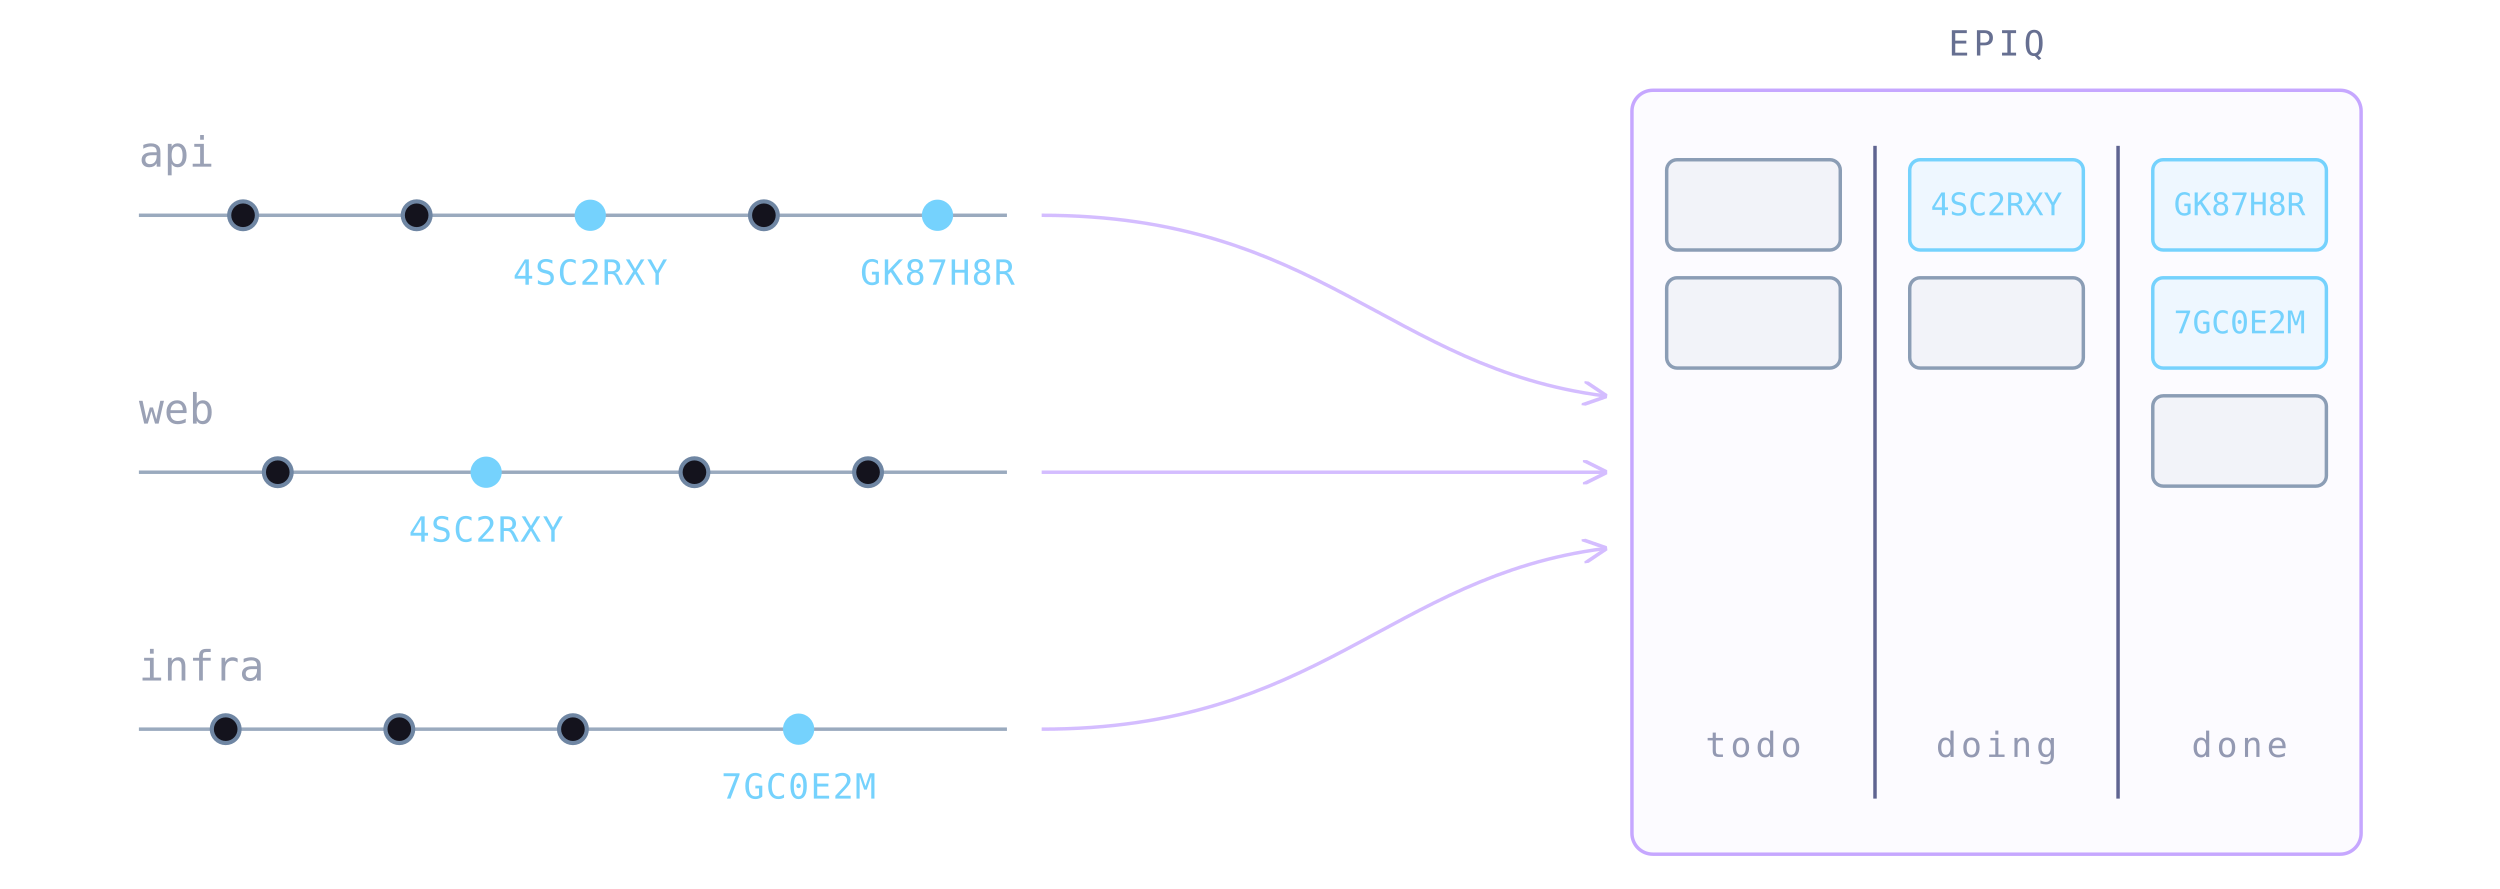
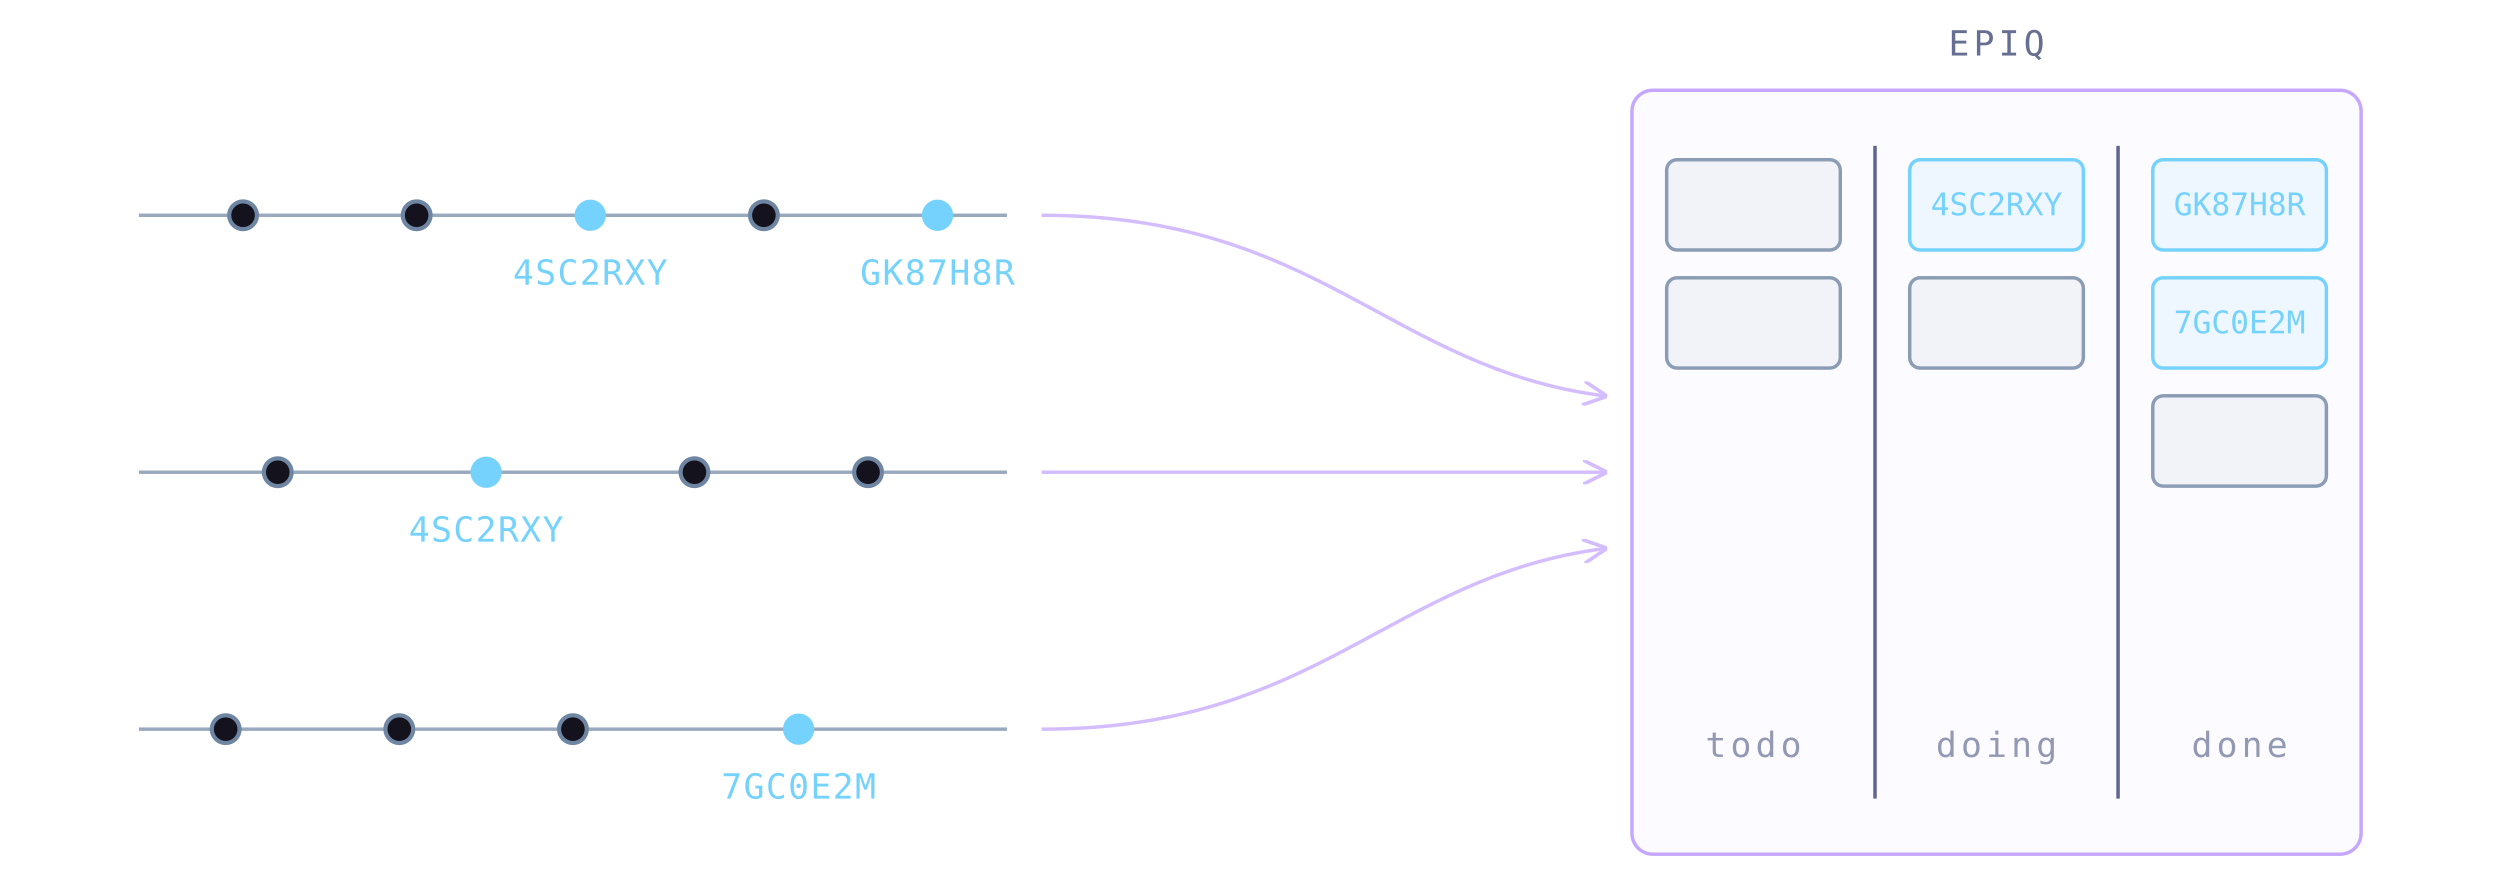
- <svg xmlns="http://www.w3.org/2000/svg" viewBox="0 14 720 256" width="720" height="256" role="img" aria-label="Three repos, api, web and infra, each a line of commits. Arrows run from every repo into one epiq board, where commits from different repos meet on the tickets they reference.">
+ <svg xmlns="http://www.w3.org/2000/svg" viewBox="0 14 720 256" width="720" height="256" role="img" aria-label="Three repos, each a line of commits. Arrows run from every repo into one epiq board, where commits from different repos meet on the tickets they reference.">
  <style>
		.ax    { font: 10px ui-monospace, SFMono-Regular, Menlo, monospace; fill: #666f91; letter-spacing: .12em; }
- 		.lbl   { font: 12px ui-monospace, SFMono-Regular, Menlo, monospace; fill: #9aa1b5; }
		.ref   { font: 10px ui-monospace, SFMono-Regular, Menlo, monospace; fill: #75d2fd; letter-spacing: .04em; }
		.line  { stroke: #6f86a3; stroke-width: 1; opacity: .7; }
		.dot   { fill: #14131d; stroke: #6f86a3; stroke-width: 1.2; }
		.hit   { fill: #75d2fd; stroke: none; }
		.flow  { fill: none; stroke: #c6a7ff; stroke-width: 1; opacity: .75; }
		.board { fill: rgba(198,167,255,.05); stroke: #c6a7ff; stroke-width: 1; }
		.lane  { fill: none; stroke: rgba(78,84,133,.9); stroke-width: 1; }
		.card  { fill: rgba(111,134,163,.08); stroke: #6f86a3; stroke-width: 1; opacity: .8; }
		.cref  { font: 9px ui-monospace, SFMono-Regular, Menlo, monospace; fill: #75d2fd; }
		.lit   { fill: rgba(117,210,253,.10); stroke: #75d2fd; stroke-width: 1; }
	</style>
  <defs>
    <marker id="head" viewBox="0 0 8 8" refX="7" refY="4" markerWidth="7" markerHeight="7" orient="auto">
      <path d="M0 0 L8 4 L0 8" fill="none" stroke="#c6a7ff" stroke-width="1.2" />
    </marker>
  </defs>
-   <text class="lbl" x="40" y="62">api</text>
  <line class="line" x1="40" y1="76" x2="290" y2="76" />
  <circle class="dot" cx="70" cy="76" r="4" />
  <circle class="dot" cx="120" cy="76" r="4" />
  <circle class="hit" cx="170" cy="76" r="4.5" />
  <text class="ref" x="170" y="96" text-anchor="middle">4SC2RXY</text>
  <circle class="dot" cx="220" cy="76" r="4" />
  <circle class="hit" cx="270" cy="76" r="4.5" />
  <text class="ref" x="270" y="96" text-anchor="middle">GK87H8R</text>
-   <text class="lbl" x="40" y="136">web</text>
  <line class="line" x1="40" y1="150" x2="290" y2="150" />
  <circle class="dot" cx="80" cy="150" r="4" />
  <circle class="hit" cx="140" cy="150" r="4.5" />
  <text class="ref" x="140" y="170" text-anchor="middle">4SC2RXY</text>
  <circle class="dot" cx="200" cy="150" r="4" />
  <circle class="dot" cx="250" cy="150" r="4" />
-   <text class="lbl" x="40" y="210">infra</text>
  <line class="line" x1="40" y1="224" x2="290" y2="224" />
  <circle class="dot" cx="65" cy="224" r="4" />
  <circle class="dot" cx="115" cy="224" r="4" />
  <circle class="dot" cx="165" cy="224" r="4" />
  <circle class="hit" cx="230" cy="224" r="4.5" />
  <text class="ref" x="230" y="244" text-anchor="middle">7GC0E2M</text>
  <path class="flow" d="M300 76 C380 76 400 120 462 128" marker-end="url(#head)" />
  <path class="flow" d="M300 150 L462 150" marker-end="url(#head)" />
  <path class="flow" d="M300 224 C380 224 400 180 462 172" marker-end="url(#head)" />
  <rect class="board" x="470" y="40" width="210" height="220" rx="6" />
  <text class="ax" x="575" y="30" text-anchor="middle">EPIQ</text>
  <line class="lane" x1="540" y1="56" x2="540" y2="244" />
  <line class="lane" x1="610" y1="56" x2="610" y2="244" />
  <rect class="card" x="480" y="60" width="50" height="26" rx="3" />
  <rect class="card" x="480" y="94" width="50" height="26" rx="3" />
  <rect class="lit" x="550" y="60" width="50" height="26" rx="3" />
  <rect class="card" x="550" y="94" width="50" height="26" rx="3" />
  <rect class="lit" x="620" y="60" width="50" height="26" rx="3" />
  <rect class="lit" x="620" y="94" width="50" height="26" rx="3" />
  <rect class="card" x="620" y="128" width="50" height="26" rx="3" />
  <text class="cref" x="575" y="76" text-anchor="middle">4SC2RXY</text>
  <text class="cref" x="645" y="76" text-anchor="middle">GK87H8R</text>
  <text class="cref" x="645" y="110" text-anchor="middle">7GC0E2M</text>
  <text class="ax" x="505" y="232" text-anchor="middle" opacity=".7">todo</text>
  <text class="ax" x="575" y="232" text-anchor="middle" opacity=".7">doing</text>
  <text class="ax" x="645" y="232" text-anchor="middle" opacity=".7">done</text>
</svg>
